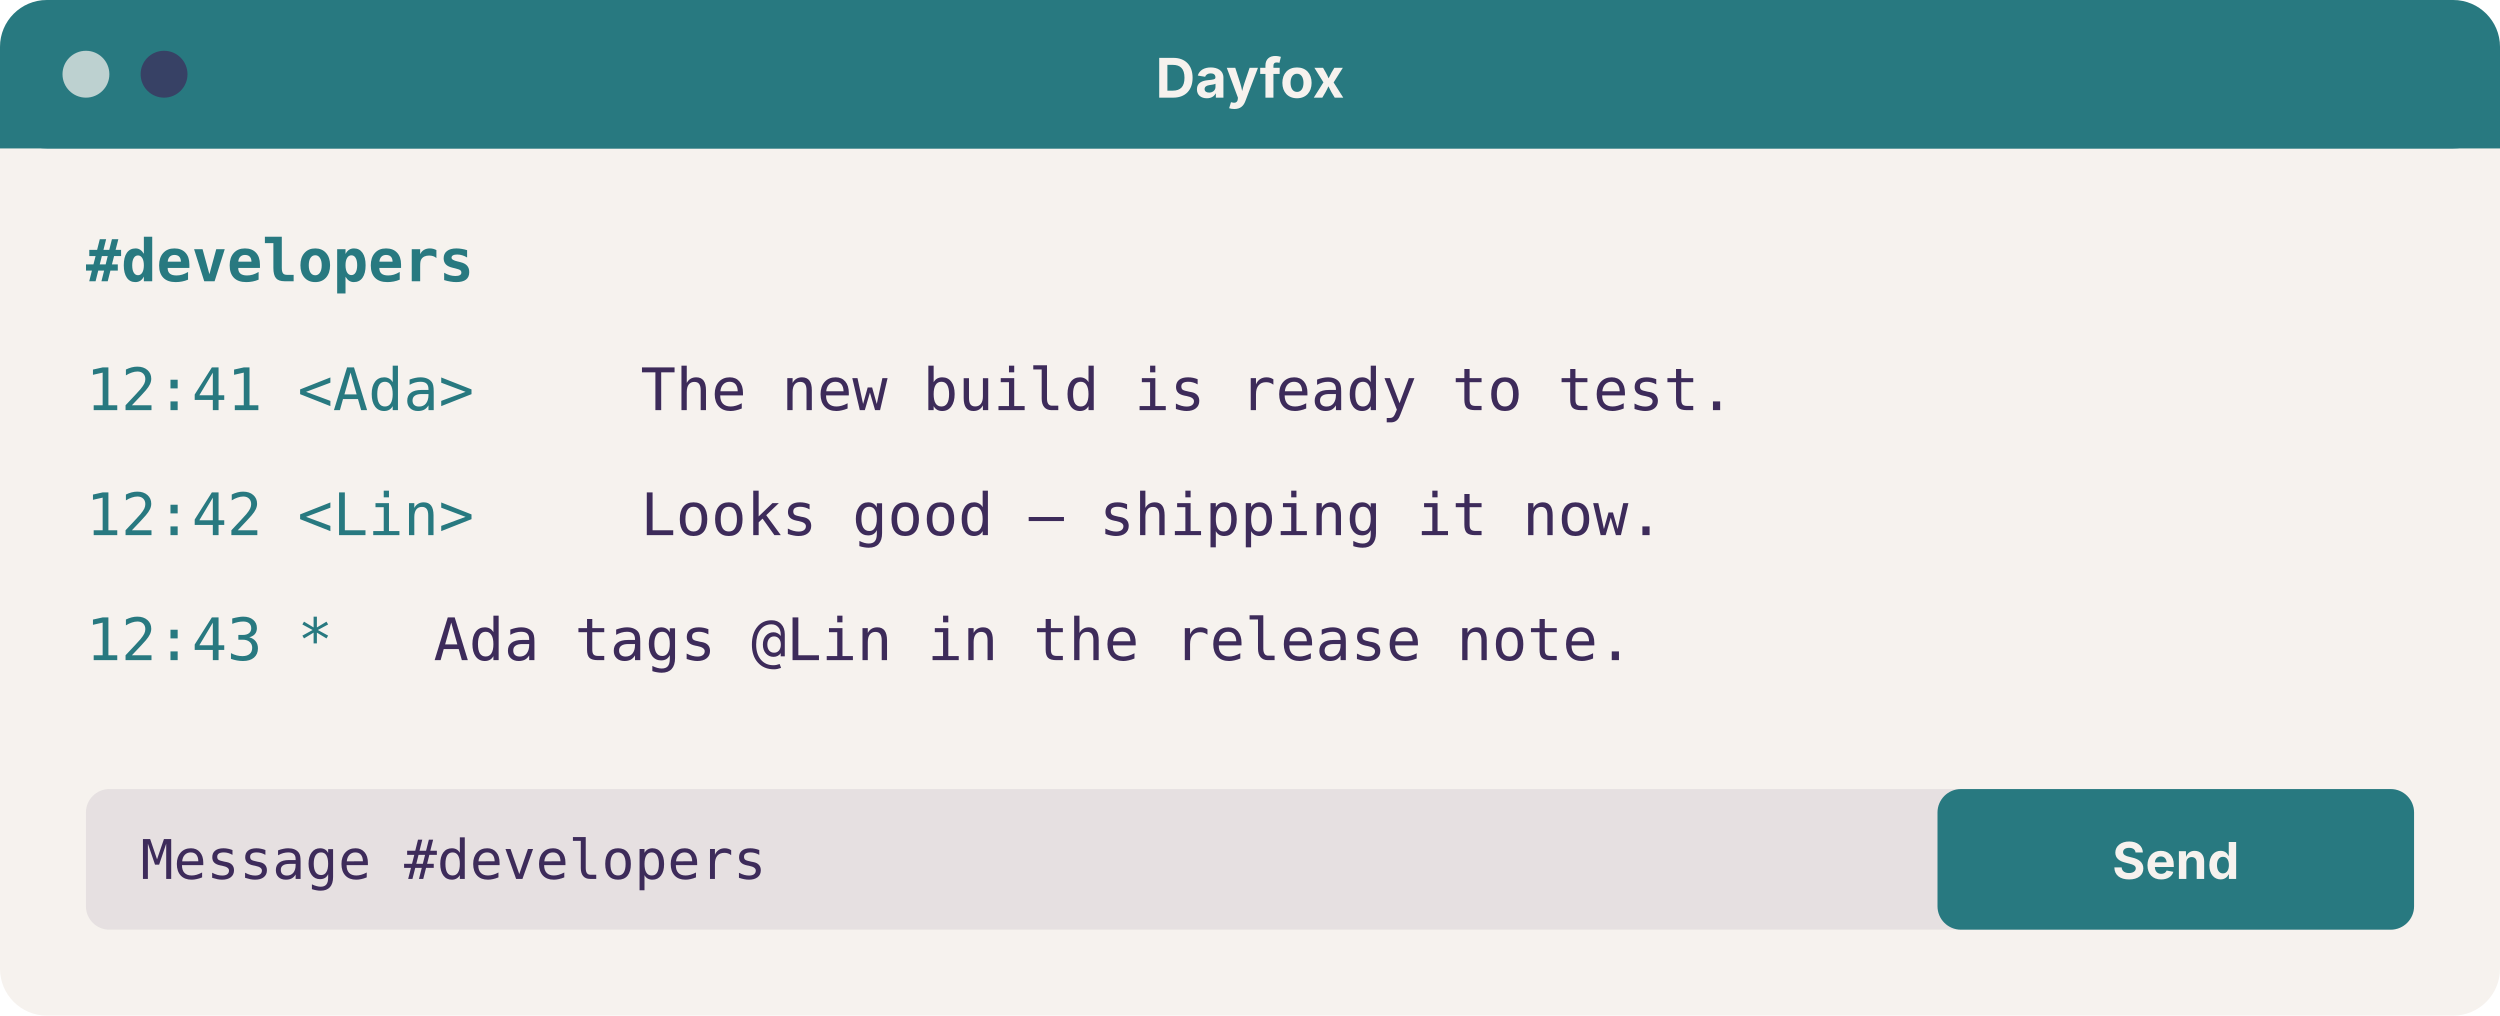
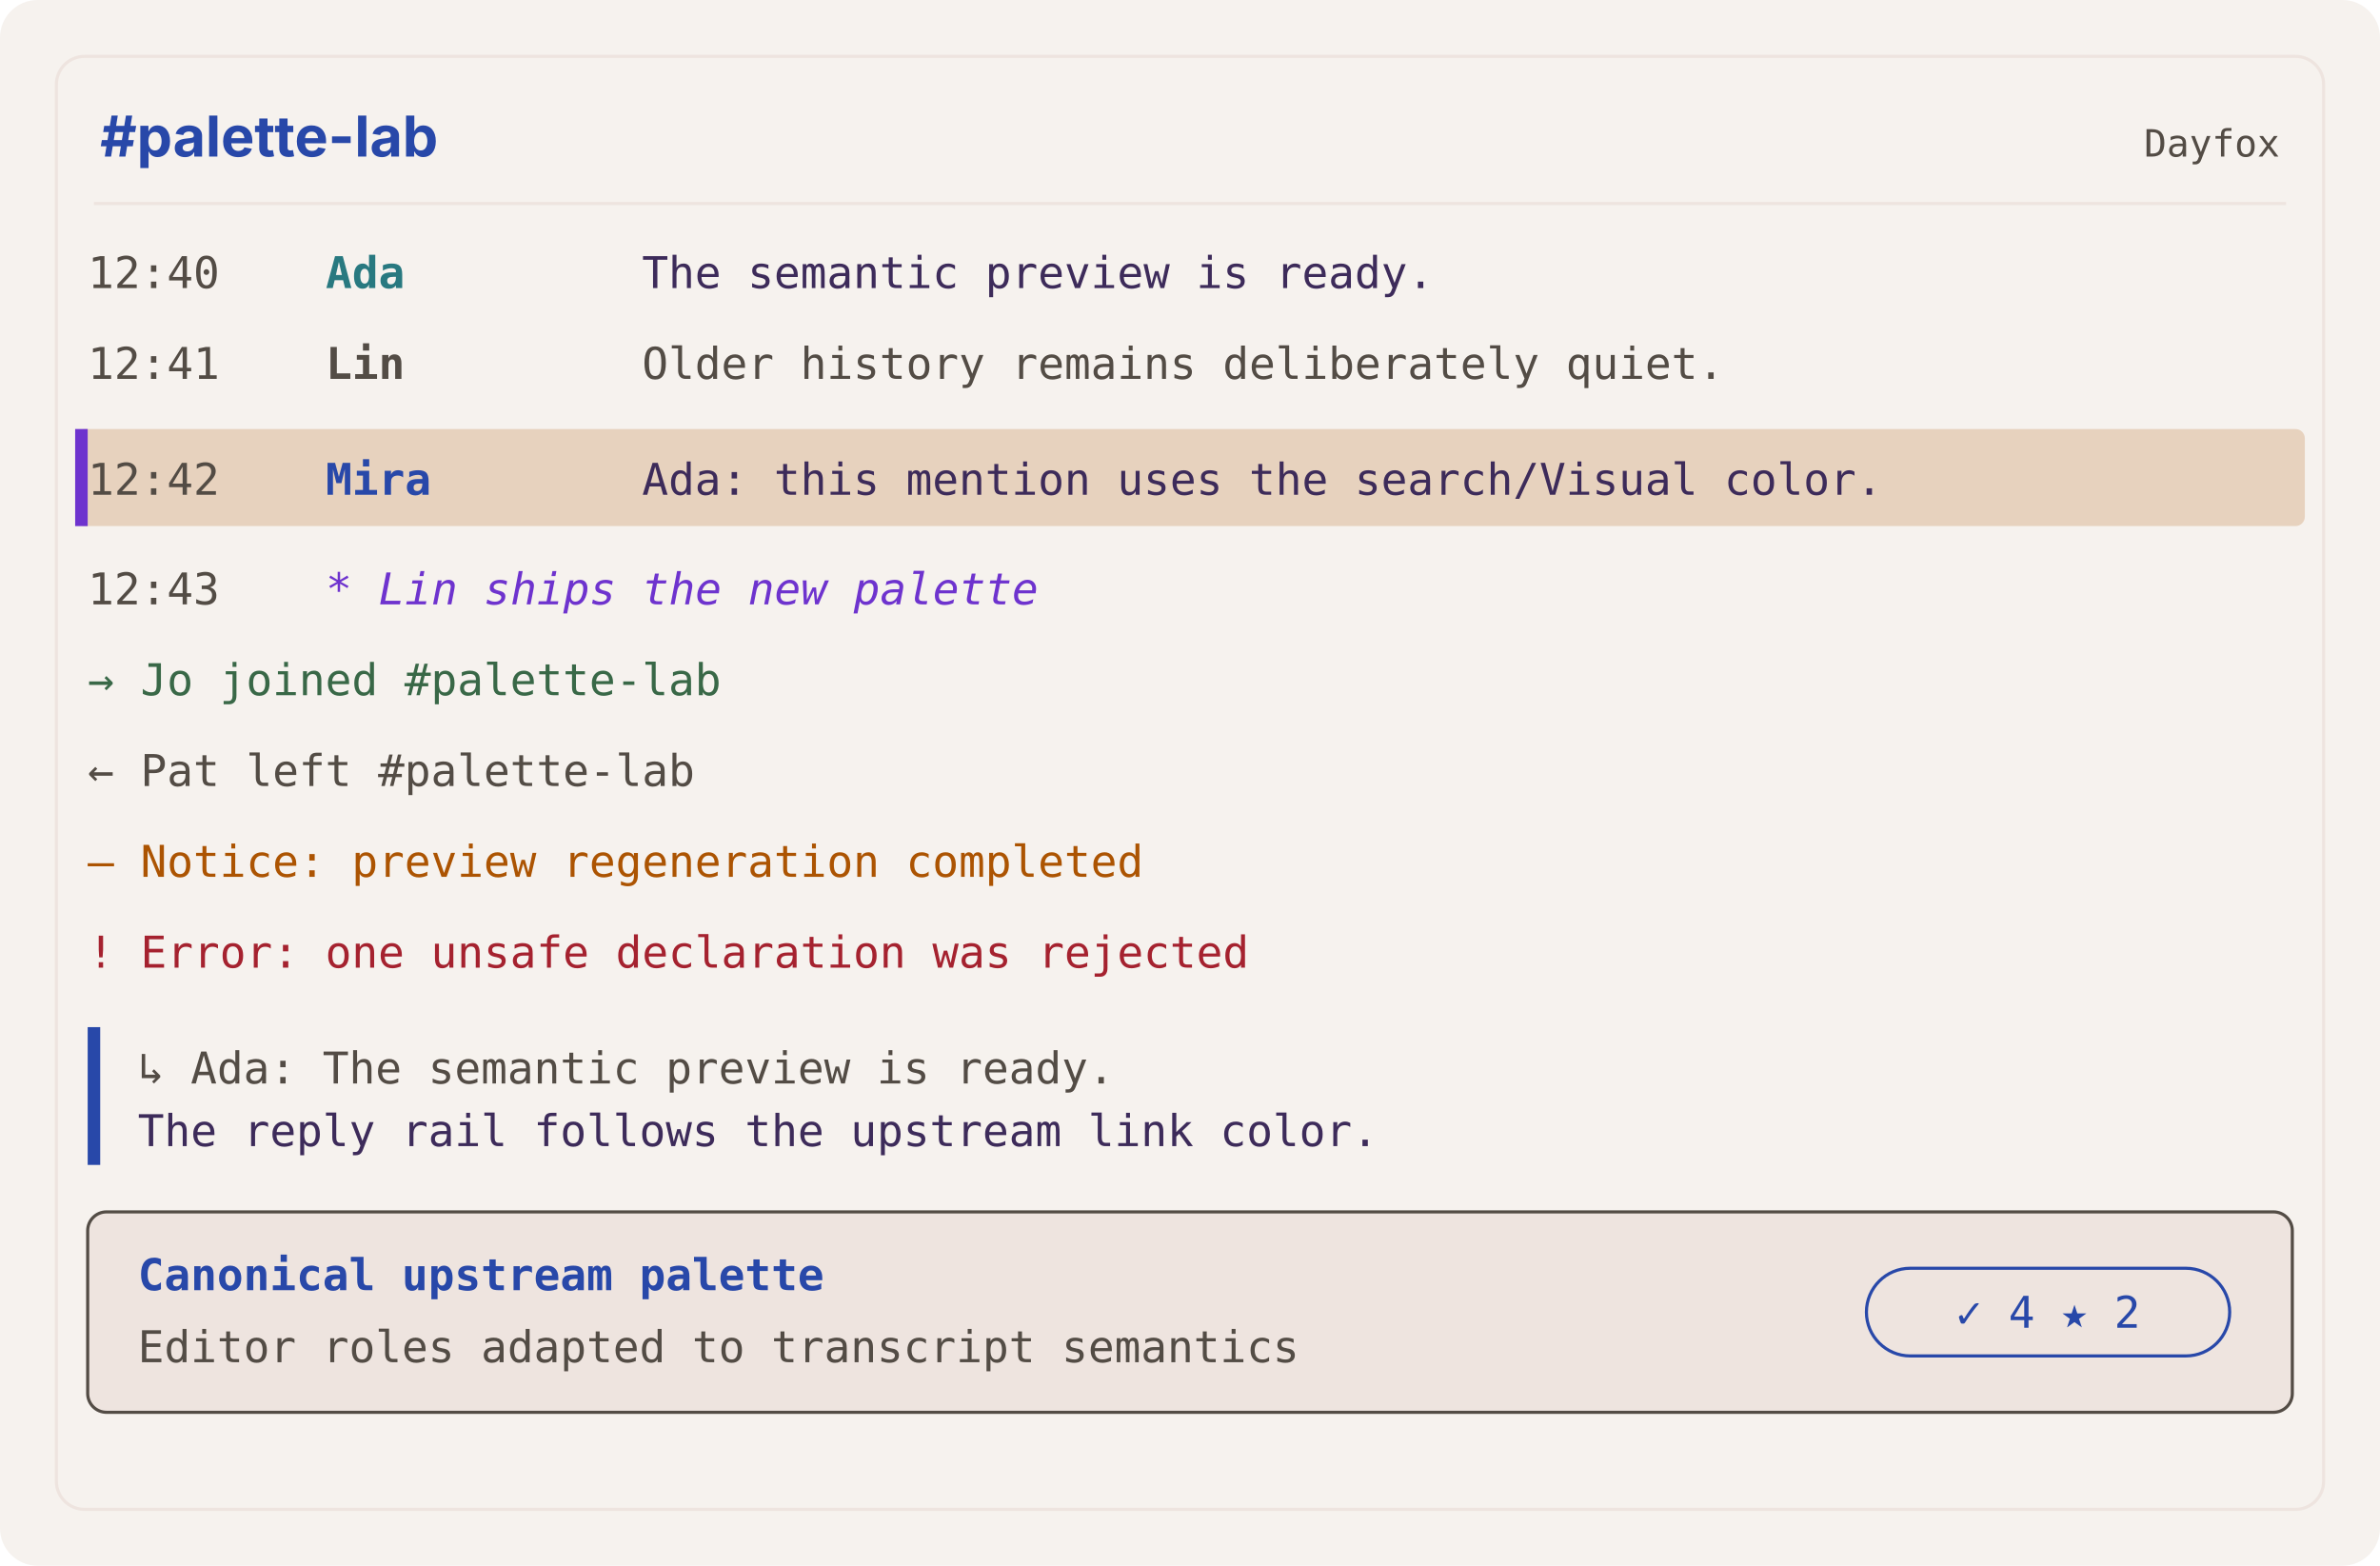
- <svg xmlns="http://www.w3.org/2000/svg" width="640" height="260" viewBox="0 0 640 260" role="img" aria-labelledby="title description">
-   <description id="description">Example chat window using the adapted background, text, and accent colors.</description>
-   <rect width="640" height="260" rx="12" fill="#f6f2ee" />
-   <rect width="640" height="38" rx="12" fill="#287980" />
-   <rect y="26" width="640" height="12" fill="#287980" />
-   <circle cx="22" cy="19" r="6" fill="#f6f2ee" opacity="0.72" />
-   <circle cx="42" cy="19" r="6" fill="#3d2b5a" opacity="0.72" />
-   <text x="320" y="25" text-anchor="middle" font-family="-apple-system, BlinkMacSystemFont, sans-serif" font-size="14" font-weight="700" fill="#f6f2ee">Dayfox</text>
-   <g font-family="ui-monospace, SFMono-Regular, Menlo, Consolas, monospace" font-size="15">
-     <text x="22" y="72" fill="#287980" font-weight="700">#developers</text>
-     <text x="22" y="105" fill="#287980">12:41  &lt;Ada&gt;</text>
-     <text x="164" y="105" fill="#3d2b5a">The new build is ready to test.</text>
-     <text x="22" y="137" fill="#287980">12:42  &lt;Lin&gt;</text>
-     <text x="164" y="137" fill="#3d2b5a">Looks good — shipping it now.</text>
-     <text x="22" y="169" fill="#287980">12:43  *</text>
-     <text x="111" y="169" fill="#3d2b5a">Ada tags @Lin in the release note.</text>
+ <svg xmlns="http://www.w3.org/2000/svg" width="760" height="500" viewBox="0 0 760 500" role="img" aria-labelledby="title description">
+   <description id="description">Transcript preview showing ordinary messages, history, a mention, an action, membership events, a notice, an error, a reply, a link card, and reactions using the generated custom CSS palette.</description>
+   <rect width="760" height="500" rx="12" fill="#f6f2ee" />
+   <rect x="18" y="18" width="724" height="464" rx="9" fill="#f6f2ee" stroke="#eee4df" />
+   <text x="32" y="50" font-family="-apple-system, BlinkMacSystemFont, sans-serif" font-size="18" font-weight="700" fill="#2848a9">#palette-lab</text>
+   <text x="728" y="50" text-anchor="end" font-family="ui-monospace, SFMono-Regular, Menlo, monospace" font-size="12" fill="#534c45">Dayfox</text>
+   <line x1="30" y1="65" x2="730" y2="65" stroke="#eee4df" />
+   <g font-family="ui-monospace, SFMono-Regular, Menlo, Consolas, monospace" font-size="14">
+     <text x="28" y="92" fill="#534c45">12:40</text>
+     <text x="104" y="92" fill="#287980" font-weight="700">Ada</text>
+     <text x="205" y="92" fill="#3d2b5a">The semantic preview is ready.</text>
+     <text x="28" y="121" fill="#534c45">12:41</text>
+     <text x="104" y="121" fill="#534c45" font-weight="700">Lin</text>
+     <text x="205" y="121" fill="#534c45">Older history remains deliberately quiet.</text>
+     <rect x="24" y="137" width="712" height="31" rx="3" fill="#e7d2be" />
+     <rect x="24" y="137" width="4" height="31" fill="#6e33ce" />
+     <text x="28" y="158" fill="#534c45">12:42</text>
+     <text x="104" y="158" fill="#2848a9" font-weight="700">Mira</text>
+     <text x="205" y="158" fill="#3d2b5a">Ada: this mention uses the search/Visual color.</text>
+     <text x="28" y="193" fill="#534c45">12:43</text>
+     <text x="104" y="193" fill="#6e33ce" font-style="italic">* Lin ships the new palette</text>
+     <text x="28" y="222" fill="#396847">→ Jo joined #palette-lab</text>
+     <text x="28" y="251" fill="#534c45">← Pat left #palette-lab</text>
+     <text x="28" y="280" fill="#ac5402">— Notice: preview regeneration completed</text>
+     <text x="28" y="309" fill="#a5222f">! Error: one unsafe declaration was rejected</text>
+     <rect x="28" y="328" width="4" height="44" fill="#2848a9" />
+     <text x="44" y="346" fill="#534c45">↳ Ada: The semantic preview is ready.</text>
+     <text x="44" y="366" fill="#3d2b5a">The reply rail follows the upstream link color.</text>
+     <rect x="28" y="387" width="704" height="64" rx="6" fill="#eee4df" stroke="#534c45" />
+     <text x="44" y="412" fill="#2848a9" font-weight="700">Canonical upstream palette</text>
+     <text x="44" y="435" fill="#534c45">Editor roles adapted to transcript semantics</text>
+     <rect x="596" y="405" width="116" height="28" rx="14" fill="#eee4df" stroke="#2848a9" />
+     <text x="654" y="424" text-anchor="middle" fill="#2848a9">✓ 4   ★ 2</text>
  </g>
-   <rect x="22" y="202" width="596" height="36" rx="6" fill="#3d2b5a" opacity="0.09" />
-   <text x="36" y="225" font-family="ui-monospace, SFMono-Regular, Menlo, Consolas, monospace" font-size="14" fill="#3d2b5a">Message #developers</text>
-   <rect x="496" y="202" width="122" height="36" rx="6" fill="#287980" />
-   <text x="557" y="225" text-anchor="middle" font-family="-apple-system, BlinkMacSystemFont, sans-serif" font-size="13" font-weight="700" fill="#f6f2ee">Send</text>
</svg>
